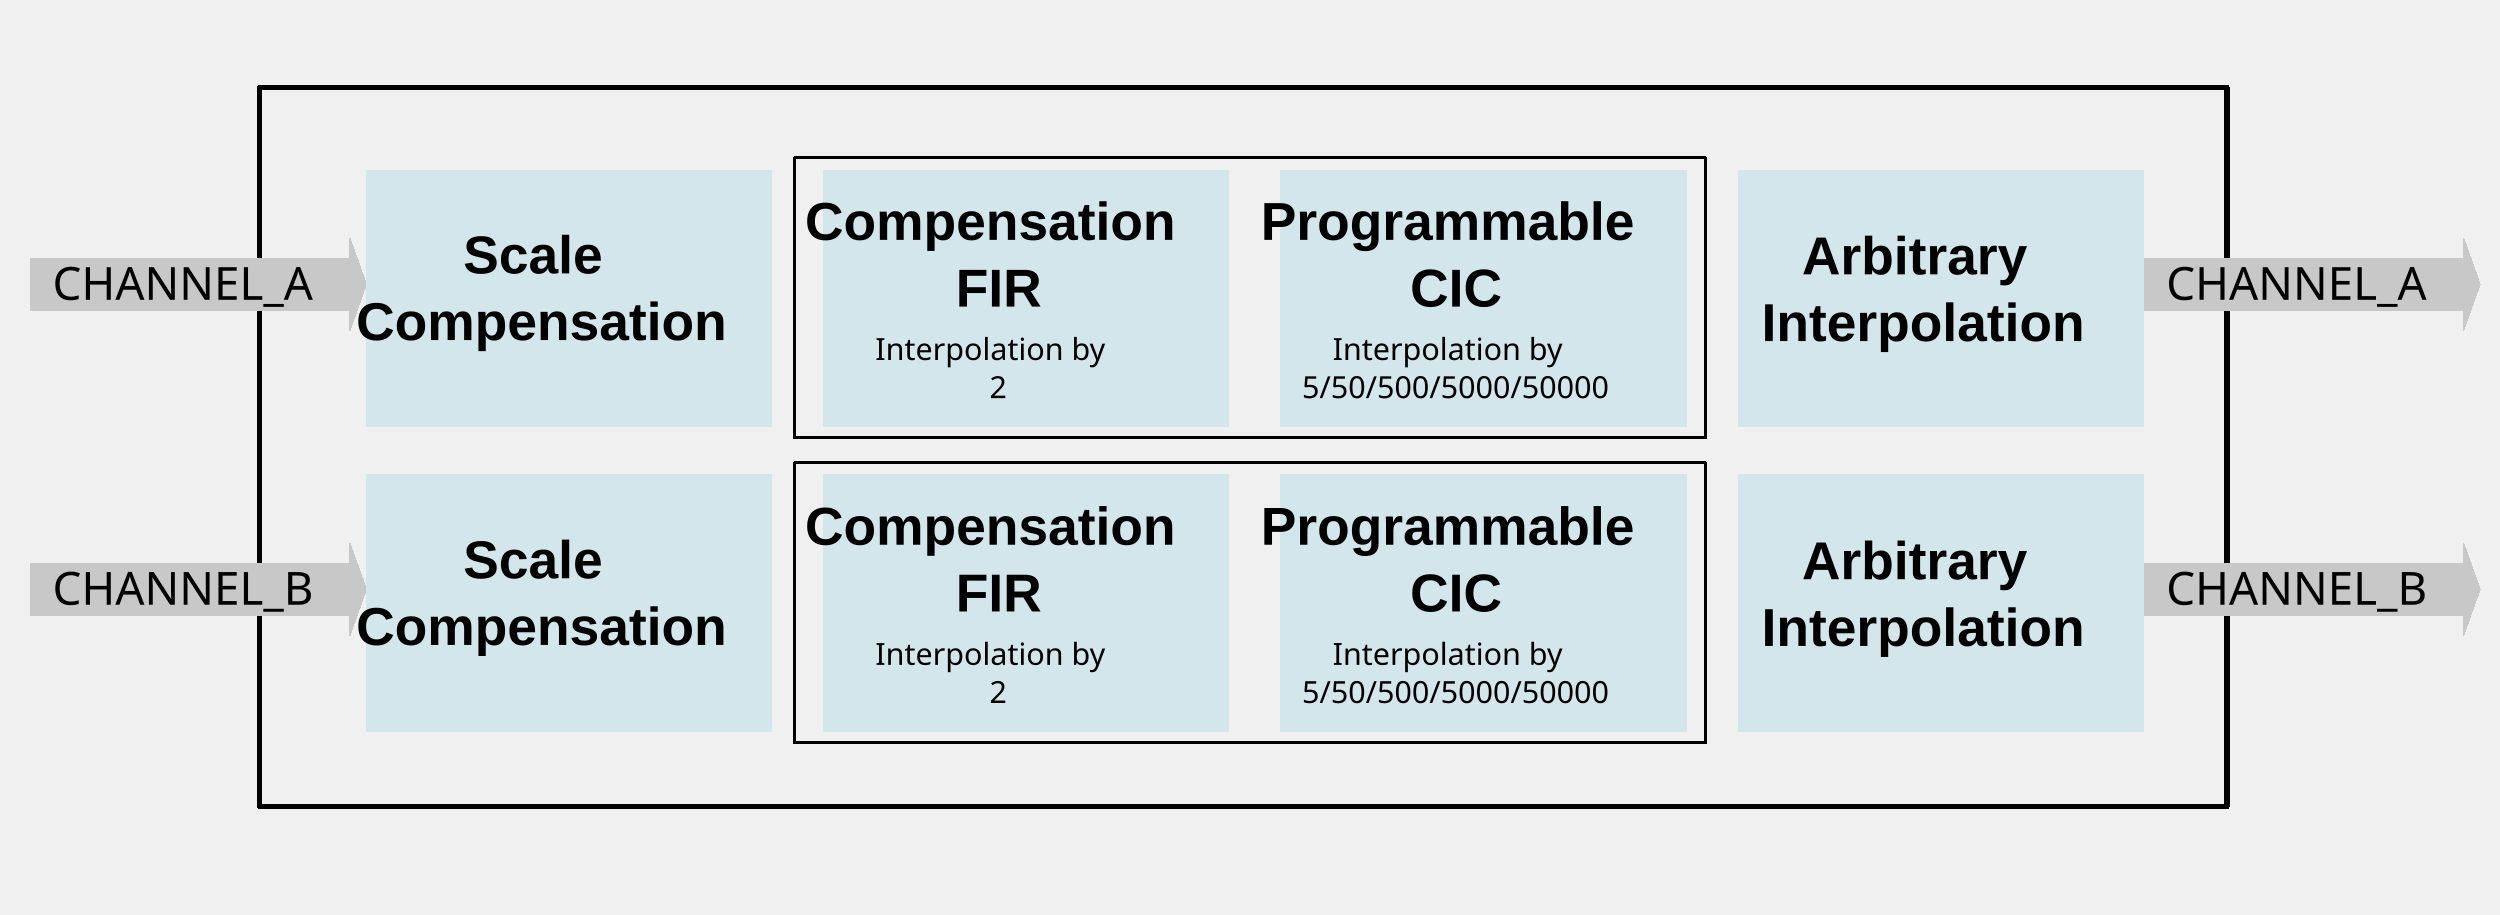
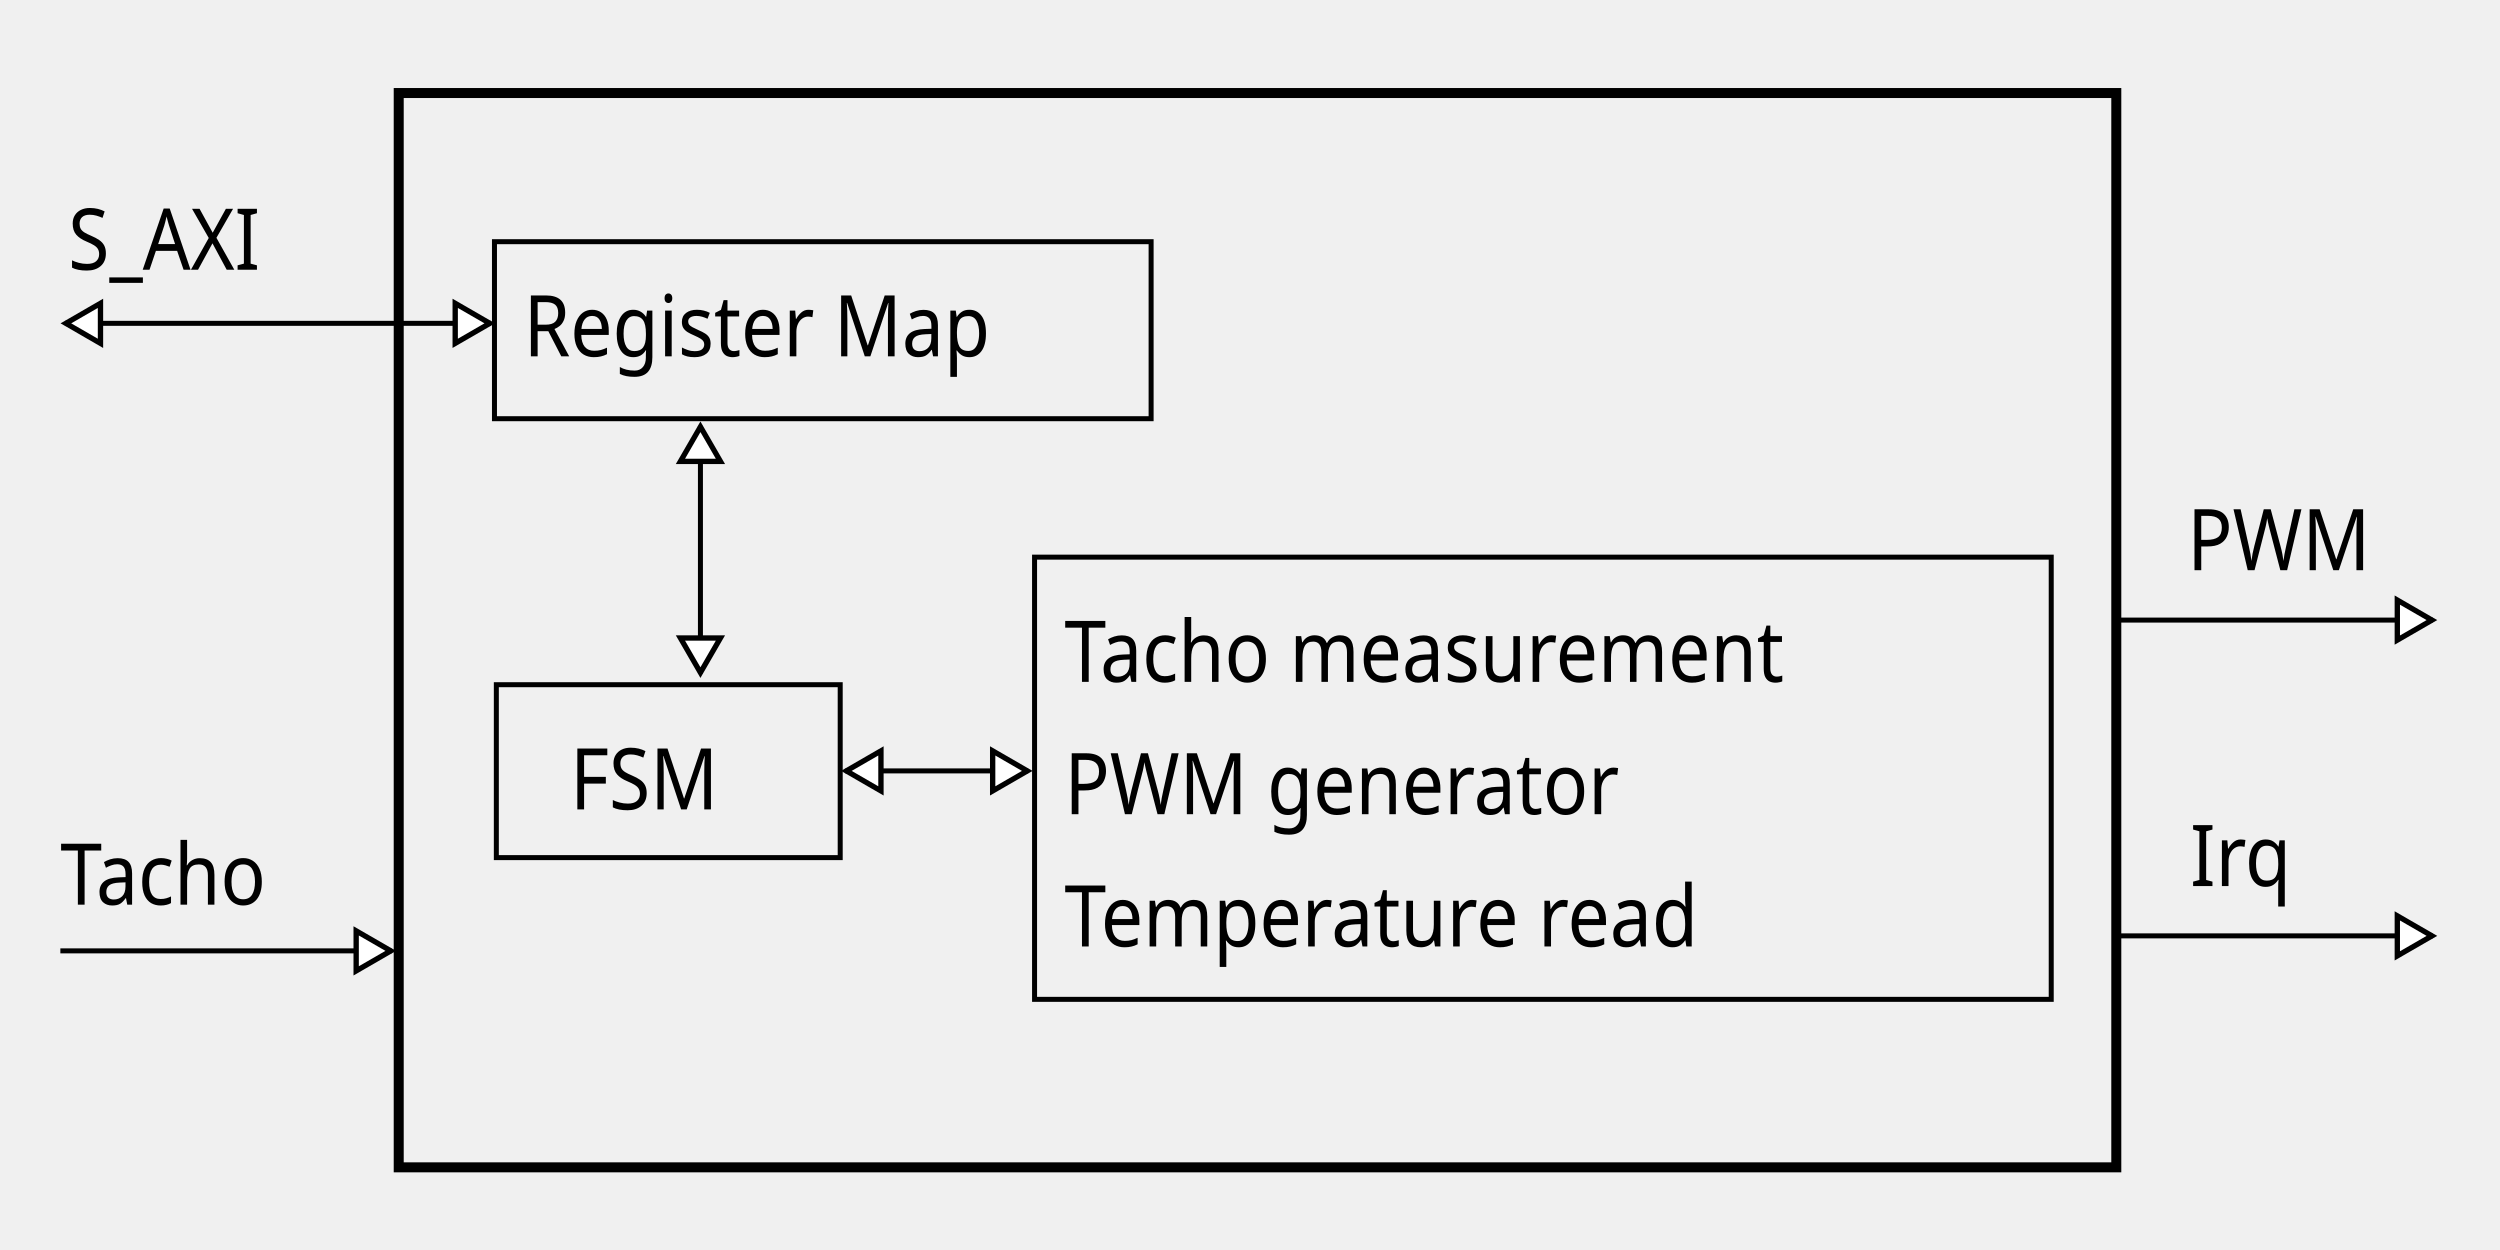
- <svg xmlns="http://www.w3.org/2000/svg" xmlns:ns1="http://www.openswatchbook.org/uri/2009/osb" width="820" height="300" viewBox="0 0 820 300" id="svg2" version="1.1">
-   <defs id="defs4">
-     <marker style="overflow:visible" id="marker18751" refX="0" refY="0" orient="auto">
-       <path transform="scale(0.4,0.4)" style="fill:#000000;fill-opacity:1;fill-rule:evenodd;stroke:#000000;stroke-width:1pt;stroke-opacity:1" d="m 5.77,0 -8.65,5 0,-10 8.65,5 z" id="path18753" />
+ <svg xmlns="http://www.w3.org/2000/svg" width="500" height="250" viewBox="0 0 500 250" version="1.1" id="svg8">
+   <defs id="defs2">
+     <marker style="overflow:visible" id="marker6013" refX="0" refY="0" orient="auto">
+       <path transform="matrix(0.8,0,0,0.8,-4.8,0)" style="fill:#ffffff;fill-rule:evenodd;stroke:#000000;stroke-width:1pt;stroke-opacity:1" d="M 5.77,0 -2.88,5 V -5 Z" id="path6011" />
    </marker>
-     <marker style="overflow:visible" id="marker5817" refX="0" refY="0" orient="auto">
-       <path transform="scale(0.4,0.4)" style="fill:#000000;fill-opacity:1;fill-rule:evenodd;stroke:#000000;stroke-width:1pt;stroke-opacity:1" d="m 5.77,0 -8.65,5 0,-10 8.65,5 z" id="path5819" />
+     <marker style="overflow:visible" id="marker5553" refX="0" refY="0" orient="auto">
+       <path transform="matrix(-0.8,0,0,-0.8,4.8,0)" style="fill:#ffffff;fill-rule:evenodd;stroke:#000000;stroke-width:1pt;stroke-opacity:1" d="M 5.77,0 -2.88,5 V -5 Z" id="path5551" />
    </marker>
-     <marker orient="auto" refY="0" refX="0" id="marker11520" style="overflow:visible">
-       <path id="path11522" d="m 5.77,0 -8.65,5 0,-10 8.65,5 z" style="fill:#000000;fill-opacity:1;fill-rule:evenodd;stroke:#000000;stroke-width:1pt;stroke-opacity:1" transform="scale(0.4,0.4)" />
+     <marker orient="auto" refY="0" refX="0" id="marker5483" style="overflow:visible">
+       <path id="path5481" d="M 5.77,0 -2.88,5 V -5 Z" style="fill:#ffffff;fill-rule:evenodd;stroke:#000000;stroke-width:1pt;stroke-opacity:1" transform="matrix(0.8,0,0,0.8,-4.8,0)" />
    </marker>
-     <marker orient="auto" refY="0" refX="0" id="marker9429" style="overflow:visible">
-       <path id="path9431" d="m 5.77,0 -8.65,5 0,-10 8.65,5 z" style="fill:#000000;fill-opacity:1;fill-rule:evenodd;stroke:#000000;stroke-width:1pt;stroke-opacity:1" transform="scale(0.4,0.4)" />
+     <marker style="overflow:visible" id="marker5102" refX="0" refY="0" orient="auto">
+       <path transform="matrix(0.8,0,0,0.8,-4.8,0)" style="fill:#ffffff;fill-rule:evenodd;stroke:#000000;stroke-width:1pt;stroke-opacity:1" d="M 5.77,0 -2.88,5 V -5 Z" id="path5100" />
    </marker>
-     <marker style="overflow:visible" id="marker8525" refX="0" refY="0" orient="auto">
-       <path transform="scale(0.4,0.4)" style="fill:#000000;fill-opacity:1;fill-rule:evenodd;stroke:#000000;stroke-width:1pt;stroke-opacity:1" d="m 5.77,0 -8.65,5 0,-10 8.65,5 z" id="path8527" />
+     <marker orient="auto" refY="0" refX="0" id="EmptyTriangleInL" style="overflow:visible">
+       <path id="path996" d="M 5.77,0 -2.88,5 V -5 Z" style="fill:#ffffff;fill-rule:evenodd;stroke:#000000;stroke-width:1pt;stroke-opacity:1" transform="matrix(-0.8,0,0,-0.8,4.8,0)" />
    </marker>
-     <marker style="overflow:visible" id="marker14694" refX="0" refY="0" orient="auto">
-       <path transform="scale(0.4,0.4)" style="fill:#000000;fill-opacity:1;fill-rule:evenodd;stroke:#000000;stroke-width:1pt;stroke-opacity:1" d="m 5.77,0 -8.65,5 0,-10 8.65,5 z" id="path14696" />
+     <marker orient="auto" refY="0" refX="0" id="EmptyTriangleOutL" style="overflow:visible">
+       <path id="path1005" d="M 5.77,0 -2.88,5 V -5 Z" style="fill:#ffffff;fill-rule:evenodd;stroke:#000000;stroke-width:1pt;stroke-opacity:1" transform="matrix(0.8,0,0,0.8,-4.8,0)" />
    </marker>
-     <marker style="overflow:visible" id="marker13964" refX="0" refY="0" orient="auto">
-       <path transform="scale(0.4,0.4)" style="fill:#000000;fill-opacity:1;fill-rule:evenodd;stroke:#000000;stroke-width:1pt;stroke-opacity:1" d="m 5.77,0 -8.65,5 0,-10 8.65,5 z" id="path13966" />
+     <marker orient="auto" refY="0" refX="0" id="EmptyTriangleInL-3" style="overflow:visible">
+       <path id="path996-6" d="M 5.77,0 -2.88,5 V -5 Z" style="fill:#ffffff;fill-rule:evenodd;stroke:#000000;stroke-width:1pt;stroke-opacity:1" transform="matrix(-0.8,0,0,-0.8,4.8,0)" />
    </marker>
-     <marker style="overflow:visible" id="marker13210" refX="0" refY="0" orient="auto">
-       <path transform="scale(0.4,0.4)" style="fill:#000000;fill-opacity:1;fill-rule:evenodd;stroke:#000000;stroke-width:1pt;stroke-opacity:1" d="m 5.77,0 -8.65,5 0,-10 8.65,5 z" id="path13212" />
+     <marker orient="auto" refY="0" refX="0" id="EmptyTriangleOutL-2" style="overflow:visible">
+       <path id="path1005-7" d="M 5.77,0 -2.88,5 V -5 Z" style="fill:#ffffff;fill-rule:evenodd;stroke:#000000;stroke-width:1pt;stroke-opacity:1" transform="matrix(0.8,0,0,0.8,-4.8,0)" />
    </marker>
-     <marker orient="auto" refY="0" refX="0" id="marker12618" style="overflow:visible">
-       <path id="path12620" d="m 5.77,0 -8.65,5 0,-10 8.65,5 z" style="fill:#000000;fill-opacity:1;fill-rule:evenodd;stroke:#000000;stroke-width:1pt;stroke-opacity:1" transform="scale(0.4,0.4)" />
-     </marker>
-     <marker orient="auto" refY="0" refX="0" id="marker12206" style="overflow:visible">
-       <path id="path12208" d="m 5.77,0 -8.65,5 0,-10 8.65,5 z" style="fill:#000000;fill-opacity:1;fill-rule:evenodd;stroke:#000000;stroke-width:1pt;stroke-opacity:1" transform="scale(0.4,0.4)" />
-     </marker>
-     <marker orient="auto" refY="0" refX="0" id="marker9085" style="overflow:visible">
-       <path id="path9087" d="m 5.77,0 -8.65,5 0,-10 8.65,5 z" style="fill:#ffffff;fill-opacity:1;fill-rule:evenodd;stroke:#000000;stroke-width:1pt;stroke-opacity:1" transform="scale(0.4,0.4)" />
-     </marker>
-     <linearGradient id="linearGradient9055" ns1:paint="solid">
-       <stop style="stop-color:#ffffff;stop-opacity:1;" offset="0" id="stop9057" />
-     </linearGradient>
-     <marker orient="auto" refY="0" refX="0" id="marker8895" style="overflow:visible">
-       <path id="path8897" d="m 5.77,0 -8.65,5 0,-10 8.65,5 z" style="fill:#ffffff;fill-opacity:1;fill-rule:evenodd;stroke:#000000;stroke-width:1pt;stroke-opacity:1" transform="scale(0.4,0.4)" />
-     </marker>
-     <marker style="overflow:visible" id="marker10933-1" refX="0" refY="0" orient="auto">
-       <path transform="scale(-0.4,-0.4)" style="fill:#000000;fill-opacity:1;fill-rule:evenodd;stroke:#000000;stroke-width:1pt;stroke-opacity:1" d="m 5.77,0 -8.65,5 0,-10 8.65,5 z" id="path10935-1" />
-     </marker>
-     <marker orient="auto" refY="0" refX="0" id="TriangleInM-7-1" style="overflow:visible">
-       <path id="path4660-1-6" d="m 5.77,0 -8.65,5 0,-10 8.65,5 z" style="fill:#000000;fill-opacity:1;fill-rule:evenodd;stroke:#000000;stroke-width:1pt;stroke-opacity:1" transform="scale(-0.4,-0.4)" />
-     </marker>
-     <marker style="overflow:visible" id="marker10933" refX="0" refY="0" orient="auto">
-       <path transform="scale(-0.4,-0.4)" style="fill:#000000;fill-opacity:1;fill-rule:evenodd;stroke:#000000;stroke-width:1pt;stroke-opacity:1" d="m 5.77,0 -8.65,5 0,-10 8.65,5 z" id="path10935" />
-     </marker>
-     <marker orient="auto" refY="0" refX="0" id="marker6005" style="overflow:visible">
-       <path id="path6007" d="m 5.77,0 -8.65,5 0,-10 8.65,5 z" style="fill:#0000ff;fill-opacity:1;fill-rule:evenodd;stroke:#0000ff;stroke-width:1pt;stroke-opacity:1" transform="scale(-0.4,-0.4)" />
-     </marker>
-     <marker orient="auto" refY="0" refX="0" id="marker15643-48" style="overflow:visible">
-       <path id="path15645-1" d="m 5.77,0 -8.65,5 0,-10 8.65,5 z" style="fill:#000000;fill-opacity:1;fill-rule:evenodd;stroke:#000000;stroke-width:1pt;stroke-opacity:1" transform="scale(-0.4,-0.4)" />
-     </marker>
-     <marker orient="auto" refY="0" refX="0" id="marker7250" style="overflow:visible">
-       <path id="path7252" d="m 5.77,0 -8.65,5 0,-10 8.65,5 z" style="fill:#000000;fill-opacity:1;fill-rule:evenodd;stroke:#000000;stroke-width:1pt;stroke-opacity:1" transform="scale(-0.4,-0.4)" />
-     </marker>
-     <marker style="overflow:visible" id="marker24668" refX="0" refY="0" orient="auto">
-       <path transform="scale(-0.4,-0.4)" style="fill:#000000;fill-opacity:1;fill-rule:evenodd;stroke:#000000;stroke-width:1pt;stroke-opacity:1" d="m 5.77,0 -8.65,5 0,-10 8.65,5 z" id="path24670" />
-     </marker>
-     <marker orient="auto" refY="0" refX="0" id="marker7256" style="overflow:visible">
-       <path id="path7258" d="m 5.77,0 -8.65,5 0,-10 8.65,5 z" style="fill:#000000;fill-opacity:1;fill-rule:evenodd;stroke:#000000;stroke-width:1pt;stroke-opacity:1" transform="scale(-0.4,-0.4)" />
-     </marker>
-     <marker orient="auto" refY="0" refX="0" id="marker15643-48-9" style="overflow:visible">
-       <path id="path15645-1-5" d="m 5.77,0 -8.65,5 0,-10 8.65,5 z" style="fill:#000000;fill-opacity:1;fill-rule:evenodd;stroke:#000000;stroke-width:1pt;stroke-opacity:1" transform="scale(-0.4,-0.4)" />
-     </marker>
-     <marker style="overflow:visible" id="marker24284" refX="0" refY="0" orient="auto">
-       <path transform="scale(-0.4,-0.4)" style="fill:#000000;fill-opacity:1;fill-rule:evenodd;stroke:#000000;stroke-width:1pt;stroke-opacity:1" d="m 5.77,0 -8.65,5 0,-10 8.65,5 z" id="path24286" />
-     </marker>
-     <marker orient="auto" refY="0" refX="0" id="marker7268" style="overflow:visible">
-       <path id="path7270" d="m 5.77,0 -8.65,5 0,-10 8.65,5 z" style="fill:#000000;fill-opacity:1;fill-rule:evenodd;stroke:#000000;stroke-width:1pt;stroke-opacity:1" transform="scale(-0.4,-0.4)" />
-     </marker>
-     <marker orient="auto" refY="0" refX="0" id="marker7276" style="overflow:visible">
-       <path id="path7278" d="m 5.77,0 -8.65,5 0,-10 8.65,5 z" style="fill:#000000;fill-opacity:1;fill-rule:evenodd;stroke:#000000;stroke-width:1pt;stroke-opacity:1" transform="scale(-0.4,-0.4)" />
-     </marker>
-     <marker orient="auto" refY="0" refX="0" id="marker15643-42" style="overflow:visible">
-       <path id="path15645-20" d="m 5.77,0 -8.65,5 0,-10 8.65,5 z" style="fill:#000000;fill-opacity:1;fill-rule:evenodd;stroke:#000000;stroke-width:1pt;stroke-opacity:1" transform="scale(-0.4,-0.4)" />
-     </marker>
-     <marker style="overflow:visible" id="marker12344-7" refX="0" refY="0" orient="auto">
-       <path transform="scale(-0.4,-0.4)" style="fill:#000000;fill-opacity:1;fill-rule:evenodd;stroke:#000000;stroke-width:1pt;stroke-opacity:1" d="m 5.77,0 -8.65,5 0,-10 8.65,5 z" id="path12346-6" />
-     </marker>
-     <marker style="overflow:visible" id="marker10933-1-1" refX="0" refY="0" orient="auto">
-       <path transform="scale(-0.4,-0.4)" style="fill:#000000;fill-opacity:1;fill-rule:evenodd;stroke:#000000;stroke-width:1pt;stroke-opacity:1" d="m 5.77,0 -8.65,5 0,-10 8.65,5 z" id="path10935-1-0" />
-     </marker>
-     <marker orient="auto" refY="0" refX="0" id="marker4705-2" style="overflow:visible">
-       <path id="path4580-1" d="m 5.77,0 -8.65,5 0,-10 8.65,5 z" style="fill:#000000;fill-opacity:1;fill-rule:evenodd;stroke:#000000;stroke-width:1pt;stroke-opacity:1" transform="scale(0.4,0.4)" />
-     </marker>
-     <marker orient="auto" refY="0" refX="0" id="marker15643-48-7" style="overflow:visible">
-       <path id="path15645-1-3" d="m 5.77,0 -8.65,5 0,-10 8.65,5 z" style="fill:#000000;fill-opacity:1;fill-rule:evenodd;stroke:#000000;stroke-width:1pt;stroke-opacity:1" transform="scale(-0.4,-0.4)" />
-     </marker>
-     <marker orient="auto" refY="0" refX="0" id="marker9663" style="overflow:visible">
-       <path id="path9665" d="m 5.77,0 -8.65,5 0,-10 8.65,5 z" style="fill:#000000;fill-opacity:1;fill-rule:evenodd;stroke:#000000;stroke-width:1pt;stroke-opacity:1" transform="scale(-0.4,-0.4)" />
-     </marker>
-     <marker style="overflow:visible" id="marker24668-2" refX="0" refY="0" orient="auto">
-       <path transform="scale(-0.4,-0.4)" style="fill:#000000;fill-opacity:1;fill-rule:evenodd;stroke:#000000;stroke-width:1pt;stroke-opacity:1" d="m 5.77,0 -8.65,5 0,-10 8.65,5 z" id="path24670-4" />
-     </marker>
-     <marker orient="auto" refY="0" refX="0" id="marker9669" style="overflow:visible">
-       <path id="path9671" d="m 5.77,0 -8.65,5 0,-10 8.65,5 z" style="fill:#000000;fill-opacity:1;fill-rule:evenodd;stroke:#000000;stroke-width:1pt;stroke-opacity:1" transform="scale(-0.4,-0.4)" />
-     </marker>
-     <marker orient="auto" refY="0" refX="0" id="marker15643-48-9-2" style="overflow:visible">
-       <path id="path15645-1-5-0" d="m 5.77,0 -8.65,5 0,-10 8.65,5 z" style="fill:#000000;fill-opacity:1;fill-rule:evenodd;stroke:#000000;stroke-width:1pt;stroke-opacity:1" transform="scale(-0.4,-0.4)" />
-     </marker>
-     <marker style="overflow:visible" id="marker24284-0" refX="0" refY="0" orient="auto">
-       <path transform="scale(-0.4,-0.4)" style="fill:#000000;fill-opacity:1;fill-rule:evenodd;stroke:#000000;stroke-width:1pt;stroke-opacity:1" d="m 5.77,0 -8.65,5 0,-10 8.65,5 z" id="path24286-2" />
-     </marker>
-     <marker orient="auto" refY="0" refX="0" id="marker9681" style="overflow:visible">
-       <path id="path9683" d="m 5.77,0 -8.65,5 0,-10 8.65,5 z" style="fill:#000000;fill-opacity:1;fill-rule:evenodd;stroke:#000000;stroke-width:1pt;stroke-opacity:1" transform="scale(-0.4,-0.4)" />
-     </marker>
-     <marker orient="auto" refY="0" refX="0" id="marker9689" style="overflow:visible">
-       <path id="path9691" d="m 5.77,0 -8.65,5 0,-10 8.65,5 z" style="fill:#000000;fill-opacity:1;fill-rule:evenodd;stroke:#000000;stroke-width:1pt;stroke-opacity:1" transform="scale(-0.4,-0.4)" />
-     </marker>
-     <marker orient="auto" refY="0" refX="0" id="marker15643-42-6" style="overflow:visible">
-       <path id="path15645-20-64" d="m 5.77,0 -8.65,5 0,-10 8.65,5 z" style="fill:#000000;fill-opacity:1;fill-rule:evenodd;stroke:#000000;stroke-width:1pt;stroke-opacity:1" transform="scale(-0.4,-0.4)" />
-     </marker>
-     <marker orient="auto" refY="0" refX="0" id="marker15643-48-9-3" style="overflow:visible">
-       <path id="path15645-1-5-00" d="m 5.77,0 -8.65,5 0,-10 8.65,5 z" style="fill:#000000;fill-opacity:1;fill-rule:evenodd;stroke:#000000;stroke-width:1pt;stroke-opacity:1" transform="scale(-0.4,-0.4)" />
-     </marker>
-     <marker orient="auto" refY="0" refX="0" id="marker12206-7" style="overflow:visible">
-       <path id="path12208-1" d="m 5.77,0 -8.65,5 0,-10 8.65,5 z" style="fill:#000000;fill-opacity:1;fill-rule:evenodd;stroke:#000000;stroke-width:1pt;stroke-opacity:1" transform="scale(0.4,0.4)" />
-     </marker>
-     <marker orient="auto" refY="0" refX="0" id="marker9429-8" style="overflow:visible">
-       <path id="path9431-8" d="m 5.77,0 -8.65,5 0,-10 8.65,5 z" style="fill:#000000;fill-opacity:1;fill-rule:evenodd;stroke:#000000;stroke-width:1pt;stroke-opacity:1" transform="scale(0.4,0.4)" />
-     </marker>
-     <marker orient="auto" refY="0" refX="0" id="marker12206-0" style="overflow:visible">
-       <path id="path12208-0" d="m 5.77,0 -8.65,5 0,-10 8.65,5 z" style="fill:#000000;fill-opacity:1;fill-rule:evenodd;stroke:#000000;stroke-width:1pt;stroke-opacity:1" transform="scale(0.4,0.4)" />
-     </marker>
-     <marker orient="auto" refY="0" refX="0" id="marker10888-6" style="overflow:visible">
-       <path id="path10890-3" d="m 5.77,0 -8.65,5 0,-10 8.65,5 z" style="fill:#000000;fill-opacity:1;fill-rule:evenodd;stroke:#000000;stroke-width:1pt;stroke-opacity:1" transform="scale(0.4,0.4)" />
-     </marker>
-     <marker style="overflow:visible" id="marker18751-6" refX="0" refY="0" orient="auto">
-       <path transform="scale(0.4,0.4)" style="fill:#000000;fill-opacity:1;fill-rule:evenodd;stroke:#000000;stroke-width:1pt;stroke-opacity:1" d="m 5.77,0 -8.65,5 0,-10 8.65,5 z" id="path18753-0" />
-     </marker>
-     <marker style="overflow:visible" id="marker18751-6-9" refX="0" refY="0" orient="auto">
-       <path transform="scale(0.4,0.4)" style="fill:#000000;fill-opacity:1;fill-rule:evenodd;stroke:#000000;stroke-width:1pt;stroke-opacity:1" d="m 5.77,0 -8.65,5 0,-10 8.65,5 z" id="path18753-0-3" />
-     </marker>
-     <marker style="overflow:visible" id="marker18751-6-9-0" refX="0" refY="0" orient="auto">
-       <path transform="scale(0.4,0.4)" style="fill:#000000;fill-opacity:1;fill-rule:evenodd;stroke:#000000;stroke-width:1pt;stroke-opacity:1" d="m 5.77,0 -8.65,5 0,-10 8.65,5 z" id="path18753-0-3-0" />
-     </marker>
-     <marker style="overflow:visible" id="marker18751-6-9-0-4" refX="0" refY="0" orient="auto">
-       <path transform="scale(0.4,0.4)" style="fill:#000000;fill-opacity:1;fill-rule:evenodd;stroke:#000000;stroke-width:1pt;stroke-opacity:1" d="m 5.77,0 -8.65,5 0,-10 8.65,5 z" id="path18753-0-3-0-4" />
-     </marker>
-     <marker style="overflow:visible" id="marker18751-6-9-7" refX="0" refY="0" orient="auto">
-       <path transform="scale(0.4,0.4)" style="fill:#000000;fill-opacity:1;fill-rule:evenodd;stroke:#000000;stroke-width:1pt;stroke-opacity:1" d="m 5.77,0 -8.65,5 0,-10 8.65,5 z" id="path18753-0-3-00" />
-     </marker>
-     <marker style="overflow:visible" id="marker18751-6-1" refX="0" refY="0" orient="auto">
-       <path transform="scale(0.4,0.4)" style="fill:#000000;fill-opacity:1;fill-rule:evenodd;stroke:#000000;stroke-width:1pt;stroke-opacity:1" d="m 5.77,0 -8.65,5 0,-10 8.65,5 z" id="path18753-0-6" />
-     </marker>
-     <marker orient="auto" refY="0" refX="0" id="marker5537" style="overflow:visible">
-       <path id="path5539" d="m 5.77,0 -8.65,5 0,-10 8.65,5 z" style="fill:#000000;fill-opacity:1;fill-rule:evenodd;stroke:#000000;stroke-width:1pt;stroke-opacity:1" transform="scale(0.4,0.4)" />
-     </marker>
-     <marker style="overflow:visible" id="marker10933-1-2" refX="0" refY="0" orient="auto">
-       <path transform="scale(-0.4,-0.4)" style="fill:#000000;fill-opacity:1;fill-rule:evenodd;stroke:#000000;stroke-width:1pt;stroke-opacity:1" d="m 5.77,0 -8.65,5 0,-10 8.65,5 z" id="path10935-1-1" />
-     </marker>
-     <marker style="overflow:visible" id="marker10933-1-15" refX="0" refY="0" orient="auto">
-       <path transform="scale(-0.4,-0.4)" style="fill:#000000;fill-opacity:1;fill-rule:evenodd;stroke:#000000;stroke-width:1pt;stroke-opacity:1" d="m 5.77,0 -8.65,5 0,-10 8.65,5 z" id="path10935-1-6" />
-     </marker>
-     <marker orient="auto" refY="0" refX="0" id="marker5537-7" style="overflow:visible">
-       <path id="path5539-9" d="m 5.77,0 -8.65,5 0,-10 8.65,5 z" style="fill:#000000;fill-opacity:1;fill-rule:evenodd;stroke:#000000;stroke-width:1pt;stroke-opacity:1" transform="scale(0.4,0.4)" />
+     <marker style="overflow:visible" id="marker5102-4" refX="0" refY="0" orient="auto">
+       <path transform="matrix(0.8,0,0,0.8,-4.8,0)" style="fill:#ffffff;fill-rule:evenodd;stroke:#000000;stroke-width:1pt;stroke-opacity:1" d="M 5.77,0 -2.88,5 V -5 Z" id="path5100-4" />
    </marker>
  </defs>
-   <g id="layer1" transform="translate(0,-752.362)">
-     <rect style="display:inline;opacity:1;fill:#000000;fill-opacity:0;fill-rule:nonzero;stroke:#000000;stroke-width:1.73;stroke-linecap:square;stroke-linejoin:round;stroke-miterlimit:0;stroke-dasharray:none;stroke-dashoffset:0;stroke-opacity:1;shape-rendering:crispEdges;enable-background:new" id="rect4477" width="645.304" height="235.858" x="85.12" y="781.021" />
-     <text xml:space="preserve" style="font-style:normal;font-weight:normal;font-size:12.5px;line-height:125%;font-family:sans-serif;letter-spacing:0px;word-spacing:0px;fill:#000000;fill-opacity:1;stroke:none;stroke-width:1px;stroke-linecap:butt;stroke-linejoin:miter;stroke-opacity:1" x="185.668" y="845.472" id="text10879">
-       <tspan id="tspan10881" x="185.668" y="845.472" />
+   <g id="layer1" transform="translate(-69.10635,58.12853)">
+     <rect style="fill:none;fill-opacity:1;stroke:#000000;stroke-width:2;stroke-miterlimit:4;stroke-dasharray:none;stroke-opacity:1" id="rect817" width="343.516" height="214.862" x="148.85" y="-39.523" />
+     <text xml:space="preserve" style="font-style:normal;font-weight:normal;font-size:19.844px;line-height:1.25;font-family:sans-serif;letter-spacing:0px;word-spacing:0px;fill:#000000;fill-opacity:1;stroke:none;stroke-width:1.488" x="185.405" y="12.32" id="text821" transform="scale(0.9375812,1.066574)">
+       <tspan id="tspan819" x="185.405" y="12.32" style="stroke-width:1.488;font-size:16px">Register Map</tspan>
+       <tspan x="185.405" y="37.125" style="stroke-width:1.488" id="tspan823" />
    </text>
-     <text xml:space="preserve" style="font-style:normal;font-weight:normal;font-size:44.595px;line-height:125%;font-family:sans-serif;letter-spacing:0px;word-spacing:0px;fill:#000000;fill-opacity:1;stroke:none;stroke-width:1px;stroke-linecap:butt;stroke-linejoin:miter;stroke-opacity:1" x="305.912" y="598.416" id="text5703" transform="scale(0.9745641,1.0261)">
-       <tspan id="tspan5705" x="305.912" y="598.416" style="font-size:25.085px" />
+     <text xml:space="preserve" style="font-style:normal;font-weight:normal;font-size:19.844px;line-height:1.25;font-family:sans-serif;letter-spacing:0px;word-spacing:0px;fill:#000000;fill-opacity:1;stroke:none;stroke-width:1.488" x="195.316" y="97.282" id="text827" transform="scale(0.9375812,1.066574)">
+       <tspan id="tspan825" x="195.316" y="97.282" style="stroke-width:1.488;font-size:16px">FSM</tspan>
    </text>
-     <text xml:space="preserve" style="font-style:normal;font-weight:normal;font-size:40px;line-height:125%;font-family:sans-serif;letter-spacing:0px;word-spacing:0px;fill:#000000;fill-opacity:1;stroke:none;stroke-width:1px;stroke-linecap:butt;stroke-linejoin:miter;stroke-opacity:1" x="707.54" y="778.376" id="text11704">
-       <tspan id="tspan11706" x="707.54" y="778.376" />
+     <text xml:space="preserve" style="font-style:normal;font-weight:normal;font-size:19.844px;line-height:1.25;font-family:sans-serif;letter-spacing:0px;word-spacing:0px;fill:#000000;fill-opacity:1;stroke:none;stroke-width:1.488" x="300.774" y="73.363" id="text831" transform="scale(0.9375812,1.066574)">
+       <tspan id="tspan829" x="300.774" y="73.363" style="stroke-width:1.488;font-size:16px">Tacho measurement</tspan>
+       <tspan x="300.774" y="98.168" style="stroke-width:1.488;font-size:16px" id="tspan833">PWM generator</tspan>
+       <tspan x="300.774" y="122.974" style="stroke-width:1.488;font-size:16px" id="tspan835">Temperature read</tspan>
    </text>
-     <flowRoot xml:space="preserve" id="flowRoot5658" style="font-style:normal;font-weight:normal;font-size:15px;line-height:125%;font-family:sans-serif;letter-spacing:0px;word-spacing:0px;fill:#000000;fill-opacity:1;stroke:none;stroke-width:1px;stroke-linecap:butt;stroke-linejoin:miter;stroke-opacity:1">
-       <flowRegion id="flowRegion5660">
-         <rect id="rect5662" width="960.36" height="577.477" x="-59.459" y="18.919" />
-       </flowRegion>
-       <flowPara id="flowPara5664" />
-     </flowRoot>
-     <g transform="matrix(-1,0,0,1,389.3504,-132.9988)" style="display:inline;fill:#0f3296;fill-opacity:1;stroke:#0f3296;stroke-opacity:1;shape-rendering:crispEdges;enable-background:new" id="g5816" />
-     <g id="g5418" transform="translate(-73.35604,102.2673)">
-       <g id="g5812-8-3-8" style="display:inline;fill:#c8c8c8;fill-opacity:1;stroke:#c8c8c8;stroke-opacity:1;shape-rendering:crispEdges;enable-background:new" transform="matrix(-0.5366568,0,0,1.015155,263.4422,188.4949)">
-         <path id="path5814-3-9-1" d="m 130.474,546.584 10.032,14.849 0,-6.806 194.564,-3e-5 0,-8.042 0,-8.042 -194.564,3e-5 0,-6.806 -10.032,14.849" style="fill:#c8c8c8;fill-opacity:1;fill-rule:evenodd;stroke:#c8c8c8;stroke-width:1px;stroke-linecap:round;stroke-linejoin:miter;stroke-opacity:1" />
-       </g>
-       <text id="text7844" y="748.438" x="90.575" style="font-style:normal;font-weight:normal;font-size:15px;line-height:125%;font-family:sans-serif;letter-spacing:0px;word-spacing:0px;fill:#000000;fill-opacity:1;stroke:none;stroke-width:1px;stroke-linecap:butt;stroke-linejoin:miter;stroke-opacity:1" xml:space="preserve">
-         <tspan y="748.438" x="90.575" id="tspan7846">CHANNEL_A</tspan>
-       </text>
-     </g>
-     <flowRoot xml:space="preserve" id="flowRoot8018" style="font-style:normal;font-weight:normal;font-size:15px;line-height:125%;font-family:sans-serif;letter-spacing:0px;word-spacing:0px;fill:#000000;fill-opacity:1;stroke:none;stroke-width:1px;stroke-linecap:butt;stroke-linejoin:miter;stroke-opacity:1">
-       <flowRegion id="flowRegion8020">
-         <rect id="rect8022" width="850" height="570" x="-50" y="-120" />
-       </flowRegion>
-       <flowPara id="flowPara8024" />
-     </flowRoot>
-     <g id="g5358" transform="translate(217.0079,109.9247)" style="stroke:none">
-       <rect y="698.06" x="202.992" height="84.378" width="133.264" id="rect4870-9-3-3" style="display:inline;opacity:1;fill:#d2e6eb;fill-opacity:1;fill-rule:nonzero;stroke:none;stroke-width:0.562;stroke-linecap:square;stroke-linejoin:round;stroke-miterlimit:4;stroke-dasharray:none;stroke-dashoffset:0;stroke-opacity:1;shape-rendering:crispEdges;enable-background:new" />
-       <text id="text6051" y="721.116" x="270.3" style="font-style:normal;font-weight:normal;font-size:10px;line-height:125%;font-family:Arial;text-align:center;letter-spacing:0px;word-spacing:0px;text-anchor:middle;fill:#000000;fill-opacity:1;stroke:none;stroke-width:1;stroke-linecap:butt;stroke-linejoin:miter;stroke-miterlimit:4;stroke-dasharray:none;stroke-opacity:1;shape-rendering:crispEdges" xml:space="preserve">
-         <tspan style="font-style:normal;font-variant:normal;font-weight:bold;font-stretch:normal;font-size:17.5px;font-family:Arial;-inkscape-font-specification:'Arial Bold';text-align:center;text-anchor:middle;fill:#000000;fill-opacity:1;stroke:none;stroke-width:1;stroke-miterlimit:4;stroke-dasharray:none" y="721.116" x="270.3" id="tspan6053">Programmable</tspan>
-         <tspan id="tspan5024" style="font-style:normal;font-variant:normal;font-weight:bold;font-stretch:normal;font-size:17.5px;font-family:Arial;-inkscape-font-specification:'Arial Bold';text-align:center;text-anchor:middle;fill:#000000;fill-opacity:1;stroke:none;stroke-width:1;stroke-miterlimit:4;stroke-dasharray:none" y="742.991" x="270.3">CIC</tspan>
-       </text>
-       <text id="text5038" y="760.515" x="269.488" style="font-style:normal;font-weight:normal;font-size:10px;line-height:125%;font-family:sans-serif;text-align:center;letter-spacing:0px;word-spacing:0px;text-anchor:middle;fill:#000000;fill-opacity:1;stroke:none;stroke-width:1px;stroke-linecap:butt;stroke-linejoin:miter;stroke-opacity:1" xml:space="preserve">
-         <tspan y="760.515" x="269.488" id="tspan5040">Interpolation by</tspan>
-         <tspan id="tspan5042" y="773.015" x="269.488">5/50/500/5000/50000</tspan>
-       </text>
-     </g>
-     <g id="g5382" transform="translate(216.0169,112.3572)" style="stroke:none">
-       <rect y="795.627" x="203.983" height="84.378" width="133.264" id="rect4870-9-3-3-5" style="display:inline;opacity:1;fill:#d2e6eb;fill-opacity:1;fill-rule:nonzero;stroke:none;stroke-width:0.562;stroke-linecap:square;stroke-linejoin:round;stroke-miterlimit:4;stroke-dasharray:none;stroke-dashoffset:0;stroke-opacity:1;shape-rendering:crispEdges;enable-background:new" />
-       <text id="text6051-3" y="818.683" x="271.291" style="font-style:normal;font-weight:normal;font-size:10px;line-height:125%;font-family:Arial;text-align:center;letter-spacing:0px;word-spacing:0px;text-anchor:middle;fill:#000000;fill-opacity:1;stroke:none;stroke-width:1;stroke-linecap:butt;stroke-linejoin:miter;stroke-miterlimit:4;stroke-dasharray:none;stroke-opacity:1;shape-rendering:crispEdges" xml:space="preserve">
-         <tspan style="font-style:normal;font-variant:normal;font-weight:bold;font-stretch:normal;font-size:17.5px;font-family:Arial;-inkscape-font-specification:'Arial Bold';text-align:center;text-anchor:middle;fill:#000000;fill-opacity:1;stroke:none;stroke-width:1;stroke-miterlimit:4;stroke-dasharray:none" y="818.683" x="271.291" id="tspan6053-8">Programmable</tspan>
-         <tspan id="tspan5024-6" style="font-style:normal;font-variant:normal;font-weight:bold;font-stretch:normal;font-size:17.5px;font-family:Arial;-inkscape-font-specification:'Arial Bold';text-align:center;text-anchor:middle;fill:#000000;fill-opacity:1;stroke:none;stroke-width:1;stroke-miterlimit:4;stroke-dasharray:none" y="840.558" x="271.291">CIC</tspan>
-       </text>
-       <text id="text5038-5" y="858.083" x="270.479" style="font-style:normal;font-weight:normal;font-size:10px;line-height:125%;font-family:sans-serif;text-align:center;letter-spacing:0px;word-spacing:0px;text-anchor:middle;fill:#000000;fill-opacity:1;stroke:none;stroke-width:1px;stroke-linecap:butt;stroke-linejoin:miter;stroke-opacity:1" xml:space="preserve">
-         <tspan y="858.083" x="270.479" id="tspan5040-9">Interpolation by</tspan>
-         <tspan id="tspan5042-6" y="870.583" x="270.479">5/50/500/5000/50000</tspan>
-       </text>
-     </g>
-     <g id="g5367" transform="translate(-76.95611,109.4292)" style="stroke:none;stroke-width:0.5;stroke-miterlimit:0;stroke-dasharray:none">
-       <rect y="698.555" x="346.956" height="84.378" width="133.264" id="rect4870-9-3-3-8" style="display:inline;opacity:1;fill:#d2e6eb;fill-opacity:1;fill-rule:nonzero;stroke:none;stroke-width:0.5;stroke-linecap:square;stroke-linejoin:round;stroke-miterlimit:0;stroke-dasharray:none;stroke-dashoffset:0;stroke-opacity:1;shape-rendering:crispEdges;enable-background:new" />
-       <text id="text6051-37" y="721.611" x="414.264" style="font-style:normal;font-weight:normal;font-size:10px;line-height:125%;font-family:Arial;text-align:center;letter-spacing:0px;word-spacing:0px;text-anchor:middle;fill:#000000;fill-opacity:1;stroke:none;stroke-width:0.5;stroke-linecap:butt;stroke-linejoin:miter;stroke-miterlimit:0;stroke-dasharray:none;stroke-opacity:1;shape-rendering:crispEdges" xml:space="preserve">
-         <tspan style="font-style:normal;font-variant:normal;font-weight:bold;font-stretch:normal;font-size:17.5px;font-family:Arial;-inkscape-font-specification:'Arial Bold';text-align:center;text-anchor:middle;fill:#000000;fill-opacity:1;stroke:none;stroke-width:0.5;stroke-miterlimit:0;stroke-dasharray:none" y="721.611" x="414.264" id="tspan6053-2">Compensation</tspan>
-         <tspan id="tspan5024-5" style="font-style:normal;font-variant:normal;font-weight:bold;font-stretch:normal;font-size:17.5px;font-family:Arial;-inkscape-font-specification:'Arial Bold';text-align:center;text-anchor:middle;fill:#000000;fill-opacity:1;stroke:none;stroke-width:0.5;stroke-miterlimit:0;stroke-dasharray:none" y="743.486" x="414.264">FIR</tspan>
-       </text>
-       <text id="text5038-4" y="761.011" x="413.452" style="font-style:normal;font-weight:normal;font-size:10px;line-height:125%;font-family:sans-serif;text-align:center;letter-spacing:0px;word-spacing:0px;text-anchor:middle;fill:#000000;fill-opacity:1;stroke:none;stroke-width:0.5;stroke-linecap:butt;stroke-linejoin:miter;stroke-miterlimit:0;stroke-dasharray:none;stroke-opacity:1" xml:space="preserve">
-         <tspan y="761.011" x="413.452" id="tspan5040-5">Interpolation by</tspan>
-         <tspan id="tspan5042-1" y="773.511" x="413.452">2</tspan>
-       </text>
-     </g>
-     <g id="g5376" transform="translate(78.94483,108.9788)" style="stroke:none;stroke-opacity:1">
-       <rect y="699.006" x="491.055" height="84.378" width="133.264" id="rect4870-9-3-3-2" style="display:inline;opacity:1;fill:#d2e6eb;fill-opacity:1;fill-rule:nonzero;stroke:none;stroke-width:0.562;stroke-linecap:square;stroke-linejoin:round;stroke-miterlimit:4;stroke-dasharray:none;stroke-dashoffset:0;stroke-opacity:1;shape-rendering:crispEdges;enable-background:new" />
-       <text id="text6051-5" y="733.369" x="561.548" style="font-style:normal;font-weight:normal;font-size:10px;line-height:125%;font-family:Arial;text-align:center;letter-spacing:0px;word-spacing:0px;text-anchor:middle;fill:#000000;fill-opacity:1;stroke:none;stroke-width:1;stroke-linecap:butt;stroke-linejoin:miter;stroke-miterlimit:4;stroke-dasharray:none;stroke-opacity:1;shape-rendering:crispEdges" xml:space="preserve">
-         <tspan style="font-style:normal;font-variant:normal;font-weight:bold;font-stretch:normal;font-size:17.5px;font-family:Arial;-inkscape-font-specification:'Arial Bold';text-align:center;text-anchor:middle;fill:#000000;fill-opacity:1;stroke:none;stroke-width:1;stroke-miterlimit:4;stroke-dasharray:none;stroke-opacity:1" y="733.369" x="563.975" id="tspan6053-1">Arbitrary </tspan>
-         <tspan id="tspan5024-4" style="font-style:normal;font-variant:normal;font-weight:bold;font-stretch:normal;font-size:17.5px;font-family:Arial;-inkscape-font-specification:'Arial Bold';text-align:center;text-anchor:middle;fill:#000000;fill-opacity:1;stroke:none;stroke-width:1;stroke-miterlimit:4;stroke-dasharray:none;stroke-opacity:1" y="755.244" x="561.548">Interpolation</tspan>
-       </text>
-     </g>
-     <text xml:space="preserve" style="font-style:normal;font-weight:normal;font-size:10px;line-height:125%;font-family:sans-serif;text-align:center;letter-spacing:0px;word-spacing:0px;text-anchor:middle;fill:#000000;fill-opacity:1;stroke:none;stroke-width:1px;stroke-linecap:butt;stroke-linejoin:miter;stroke-opacity:1" x="557.551" y="761.461" id="text5038-7">
-       <tspan x="557.551" y="761.461" id="tspan5042-4" />
+     <rect style="fill:none;fill-opacity:1;stroke:#000000;stroke-width:1;stroke-miterlimit:4;stroke-dasharray:none;stroke-opacity:1" id="rect837" width="131.328" height="35.403" x="168" y="-9.791" />
+     <rect style="fill:none;fill-opacity:1;stroke:#000000;stroke-width:1;stroke-miterlimit:4;stroke-dasharray:none;stroke-opacity:1" id="rect839" width="203.333" height="88.441" x="276.019" y="53.3" />
+     <rect style="fill:none;fill-opacity:1;stroke:#000000;stroke-width:1;stroke-miterlimit:4;stroke-dasharray:none;stroke-opacity:1" id="rect841" width="68.774" height="34.583" x="168.373" y="78.812" />
+     <path style="fill:none;stroke:#000000;stroke-width:1;stroke-linecap:butt;stroke-linejoin:miter;stroke-miterlimit:4;stroke-dasharray:none;stroke-opacity:1;marker-start:url(#EmptyTriangleInL);marker-end:url(#EmptyTriangleOutL)" d="M 238.192,96.051 H 274.742" id="path843" />
+     <path style="fill:none;stroke:#000000;stroke-width:1;stroke-linecap:butt;stroke-linejoin:miter;stroke-miterlimit:4;stroke-dasharray:none;stroke-opacity:1;marker-start:url(#EmptyTriangleInL-3);marker-end:url(#EmptyTriangleOutL-2)" d="M 209.193,76.578 V 27.042" id="path843-4" />
+     <path style="fill:none;stroke:#000000;stroke-width:1;stroke-linecap:butt;stroke-linejoin:miter;stroke-miterlimit:4;stroke-dasharray:none;stroke-opacity:1;marker-end:url(#marker5102)" d="M 493.08,129.046 H 555.673" id="path5040" />
+     <path style="fill:none;stroke:#000000;stroke-width:1;stroke-linecap:butt;stroke-linejoin:miter;stroke-miterlimit:4;stroke-dasharray:none;stroke-opacity:1;marker-start:url(#marker5553);marker-end:url(#marker5483)" d="M 82.098,6.539 H 167.252" id="path5042" />
+     <path style="fill:none;stroke:#000000;stroke-width:1;stroke-linecap:butt;stroke-linejoin:miter;stroke-miterlimit:4;stroke-dasharray:none;stroke-opacity:1;marker-end:url(#marker6013)" d="M 81.178,132.046 H 147.443" id="path5044" />
+     <path style="fill:none;stroke:#000000;stroke-width:1;stroke-linecap:butt;stroke-linejoin:miter;stroke-miterlimit:4;stroke-dasharray:none;stroke-opacity:1;marker-end:url(#marker5102-4)" d="M 493.08,65.889 H 555.673" id="path5040-1" />
+     <text xml:space="preserve" style="font-style:normal;font-weight:normal;font-size:5.613px;line-height:1.25;font-family:sans-serif;letter-spacing:0px;word-spacing:0px;fill:#000000;fill-opacity:1;stroke:none;stroke-width:0.421" x="109.05" y="93.104" id="text8159" transform="scale(0.9375812,1.066574)">
+       <tspan id="tspan8157" x="109.05" y="98.225" style="stroke-width:0.421" />
    </text>
-     <g id="g5391" transform="translate(-76.4606,111.186)" style="stroke:none">
-       <rect y="796.798" x="346.461" height="84.378" width="133.264" id="rect4870-9-3-3-8-1" style="display:inline;opacity:1;fill:#d2e6eb;fill-opacity:1;fill-rule:nonzero;stroke:none;stroke-width:0.562;stroke-linecap:square;stroke-linejoin:round;stroke-miterlimit:4;stroke-dasharray:none;stroke-dashoffset:0;stroke-opacity:1;shape-rendering:crispEdges;enable-background:new" />
-       <text id="text6051-37-9" y="819.855" x="413.768" style="font-style:normal;font-weight:normal;font-size:10px;line-height:125%;font-family:Arial;text-align:center;letter-spacing:0px;word-spacing:0px;text-anchor:middle;fill:#000000;fill-opacity:1;stroke:none;stroke-width:1;stroke-linecap:butt;stroke-linejoin:miter;stroke-miterlimit:4;stroke-dasharray:none;stroke-opacity:1;shape-rendering:crispEdges" xml:space="preserve">
-         <tspan style="font-style:normal;font-variant:normal;font-weight:bold;font-stretch:normal;font-size:17.5px;font-family:Arial;-inkscape-font-specification:'Arial Bold';text-align:center;text-anchor:middle;fill:#000000;fill-opacity:1;stroke:none;stroke-width:1;stroke-miterlimit:4;stroke-dasharray:none" y="819.855" x="413.768" id="tspan6053-2-2">Compensation</tspan>
-         <tspan id="tspan5024-5-5" style="font-style:normal;font-variant:normal;font-weight:bold;font-stretch:normal;font-size:17.5px;font-family:Arial;-inkscape-font-specification:'Arial Bold';text-align:center;text-anchor:middle;fill:#000000;fill-opacity:1;stroke:none;stroke-width:1;stroke-miterlimit:4;stroke-dasharray:none" y="841.73" x="413.768">FIR</tspan>
-       </text>
-       <text id="text5038-4-9" y="859.254" x="412.956" style="font-style:normal;font-weight:normal;font-size:10px;line-height:125%;font-family:sans-serif;text-align:center;letter-spacing:0px;word-spacing:0px;text-anchor:middle;fill:#000000;fill-opacity:1;stroke:none;stroke-width:1px;stroke-linecap:butt;stroke-linejoin:miter;stroke-opacity:1" xml:space="preserve">
-         <tspan y="859.254" x="412.956" id="tspan5040-5-2">Interpolation by</tspan>
-         <tspan id="tspan5042-1-6" y="871.754" x="412.956">2</tspan>
-       </text>
-     </g>
-     <g id="g5400" transform="translate(79.84803,110.5049)" style="stroke:none">
-       <rect y="797.48" x="490.152" height="84.378" width="133.264" id="rect4870-9-3-3-2-5" style="display:inline;opacity:1;fill:#d2e6eb;fill-opacity:1;fill-rule:nonzero;stroke:none;stroke-width:0.562;stroke-linecap:square;stroke-linejoin:round;stroke-miterlimit:4;stroke-dasharray:none;stroke-dashoffset:0;stroke-opacity:1;shape-rendering:crispEdges;enable-background:new" />
-       <text id="text6051-5-6" y="831.843" x="560.645" style="font-style:normal;font-weight:normal;font-size:10px;line-height:125%;font-family:Arial;text-align:center;letter-spacing:0px;word-spacing:0px;text-anchor:middle;fill:#000000;fill-opacity:1;stroke:none;stroke-width:1;stroke-linecap:butt;stroke-linejoin:miter;stroke-miterlimit:4;stroke-dasharray:none;stroke-opacity:1;shape-rendering:crispEdges" xml:space="preserve">
-         <tspan style="font-style:normal;font-variant:normal;font-weight:bold;font-stretch:normal;font-size:17.5px;font-family:Arial;-inkscape-font-specification:'Arial Bold';text-align:center;text-anchor:middle;fill:#000000;fill-opacity:1;stroke:none;stroke-width:1;stroke-miterlimit:4;stroke-dasharray:none" y="831.843" x="563.072" id="tspan6053-1-7">Arbitrary </tspan>
-         <tspan id="tspan5024-4-9" style="font-style:normal;font-variant:normal;font-weight:bold;font-stretch:normal;font-size:17.5px;font-family:Arial;-inkscape-font-specification:'Arial Bold';text-align:center;text-anchor:middle;fill:#000000;fill-opacity:1;stroke:none;stroke-width:1;stroke-miterlimit:4;stroke-dasharray:none" y="853.718" x="560.645">Interpolation</tspan>
-       </text>
-     </g>
-     <g id="g5424" transform="translate(-74.81553,107.8973)">
-       <g id="g5812-8-3-8-7" style="display:inline;fill:#c8c8c8;fill-opacity:1;stroke:#c8c8c8;stroke-opacity:1;shape-rendering:crispEdges;enable-background:new" transform="matrix(-0.5366568,0,0,1.015155,264.9016,282.865)">
-         <path id="path5814-3-9-1-4" d="m 130.474,546.584 10.032,14.849 0,-6.806 194.564,-3e-5 0,-8.042 0,-8.042 -194.564,3e-5 0,-6.806 -10.032,14.849" style="fill:#c8c8c8;fill-opacity:1;fill-rule:evenodd;stroke:#c8c8c8;stroke-width:1px;stroke-linecap:round;stroke-linejoin:miter;stroke-opacity:1" />
-       </g>
-       <text id="text7844-9" y="842.808" x="92.034" style="font-style:normal;font-weight:normal;font-size:15px;line-height:125%;font-family:sans-serif;letter-spacing:0px;word-spacing:0px;fill:#000000;fill-opacity:1;stroke:none;stroke-width:1px;stroke-linecap:butt;stroke-linejoin:miter;stroke-opacity:1" xml:space="preserve">
-         <tspan y="842.808" x="92.034" id="tspan7846-1">CHANNEL_B</tspan>
-       </text>
-     </g>
-     <g id="g5406" transform="translate(73.78104,109.7579)">
-       <g id="g5812-8-3-8-70" style="display:inline;fill:#c8c8c8;fill-opacity:1;stroke:#c8c8c8;stroke-opacity:1;shape-rendering:crispEdges;enable-background:new" transform="matrix(-0.5366568,0,0,1.015155,809.6051,181.0044)">
-         <path id="path5814-3-9-1-46" d="m 130.474,546.584 10.032,14.849 0,-6.806 194.564,-3e-5 0,-8.042 0,-8.042 -194.564,3e-5 0,-6.806 -10.032,14.849" style="fill:#c8c8c8;fill-opacity:1;fill-rule:evenodd;stroke:#c8c8c8;stroke-width:1px;stroke-linecap:round;stroke-linejoin:miter;stroke-opacity:1" />
-       </g>
-       <text id="text7844-2" y="740.947" x="636.738" style="font-style:normal;font-weight:normal;font-size:15px;line-height:125%;font-family:sans-serif;letter-spacing:0px;word-spacing:0px;fill:#000000;fill-opacity:1;stroke:none;stroke-width:1px;stroke-linecap:butt;stroke-linejoin:miter;stroke-opacity:1" xml:space="preserve">
-         <tspan y="740.947" x="636.738" id="tspan7846-3">CHANNEL_A</tspan>
-       </text>
-     </g>
-     <g id="g5412" transform="translate(73.38573,109.4679)">
-       <g id="g5812-8-3-8-4" style="display:inline;fill:#c8c8c8;fill-opacity:1;stroke:#c8c8c8;stroke-opacity:1;shape-rendering:crispEdges;enable-background:new" transform="matrix(-0.5366568,0,0,1.015155,810.0005,281.2944)">
-         <path id="path5814-3-9-1-7" d="m 130.474,546.584 10.032,14.849 0,-6.806 194.564,-3e-5 0,-8.042 0,-8.042 -194.564,3e-5 0,-6.806 -10.032,14.849" style="fill:#c8c8c8;fill-opacity:1;fill-rule:evenodd;stroke:#c8c8c8;stroke-width:1px;stroke-linecap:round;stroke-linejoin:miter;stroke-opacity:1" />
-       </g>
-       <text id="text7844-93" y="841.237" x="637.133" style="font-style:normal;font-weight:normal;font-size:15px;line-height:125%;font-family:sans-serif;letter-spacing:0px;word-spacing:0px;fill:#000000;fill-opacity:1;stroke:none;stroke-width:1px;stroke-linecap:butt;stroke-linejoin:miter;stroke-opacity:1" xml:space="preserve">
-         <tspan y="841.237" x="637.133" id="tspan7846-8">CHANNEL_B</tspan>
-       </text>
-     </g>
-     <rect style="display:inline;opacity:1;fill:#000000;fill-opacity:0;fill-rule:nonzero;stroke:#000000;stroke-width:1.014;stroke-linecap:square;stroke-linejoin:round;stroke-miterlimit:0;stroke-dasharray:none;stroke-dashoffset:0;stroke-opacity:1;shape-rendering:crispEdges;enable-background:new" id="rect4477-2" width="298.986" height="91.695" x="260.507" y="804.16" />
-     <rect style="display:inline;opacity:1;fill:#000000;fill-opacity:0;fill-rule:nonzero;stroke:#000000;stroke-width:1.014;stroke-linecap:square;stroke-linejoin:round;stroke-miterlimit:0;stroke-dasharray:none;stroke-dashoffset:0;stroke-opacity:1;shape-rendering:crispEdges;enable-background:new" id="rect4477-2-4" width="298.986" height="91.65" x="260.507" y="904.205" />
-     <g id="g5367-9" transform="translate(-226.9561,109.4292)" style="stroke:none;stroke-width:0.5;stroke-miterlimit:0;stroke-dasharray:none">
-       <rect y="698.555" x="346.956" height="84.378" width="133.264" id="rect4870-9-3-3-8-4" style="display:inline;opacity:1;fill:#d2e6eb;fill-opacity:1;fill-rule:nonzero;stroke:none;stroke-width:0.5;stroke-linecap:square;stroke-linejoin:round;stroke-miterlimit:0;stroke-dasharray:none;stroke-dashoffset:0;stroke-opacity:1;shape-rendering:crispEdges;enable-background:new" />
-       <text id="text6051-37-5" y="732.606" x="414.264" style="font-style:normal;font-weight:normal;font-size:10px;line-height:125%;font-family:Arial;text-align:center;letter-spacing:0px;word-spacing:0px;text-anchor:middle;fill:#000000;fill-opacity:1;stroke:none;stroke-width:0.5;stroke-linecap:butt;stroke-linejoin:miter;stroke-miterlimit:0;stroke-dasharray:none;stroke-opacity:1;shape-rendering:crispEdges" xml:space="preserve">
-         <tspan style="font-style:normal;font-variant:normal;font-weight:bold;font-stretch:normal;font-size:17.5px;font-family:Arial;-inkscape-font-specification:'Arial Bold';text-align:center;text-anchor:middle;fill:#000000;fill-opacity:1;stroke:none;stroke-width:0.5;stroke-miterlimit:0;stroke-dasharray:none" y="732.606" x="414.264" id="tspan6053-2-5">Scale</tspan>
-         <tspan id="tspan5024-5-3" style="font-style:normal;font-variant:normal;font-weight:bold;font-stretch:normal;font-size:17.5px;font-family:Arial;-inkscape-font-specification:'Arial Bold';text-align:center;text-anchor:middle;fill:#000000;fill-opacity:1;stroke:none;stroke-width:0.5;stroke-miterlimit:0;stroke-dasharray:none" y="754.481" x="414.264">Compensation</tspan>
-       </text>
-       <text id="text5038-4-1" y="761.011" x="413.452" style="font-style:normal;font-weight:normal;font-size:10px;line-height:125%;font-family:sans-serif;text-align:center;letter-spacing:0px;word-spacing:0px;text-anchor:middle;fill:#000000;fill-opacity:1;stroke:none;stroke-width:0.5;stroke-linecap:butt;stroke-linejoin:miter;stroke-miterlimit:0;stroke-dasharray:none;stroke-opacity:1" xml:space="preserve">
-         <tspan id="tspan5042-1-4" y="761.011" x="413.452" />
-       </text>
-     </g>
-     <g id="g5367-9-1" transform="translate(-226.9561,209.4292)" style="stroke:none;stroke-width:0.5;stroke-miterlimit:0;stroke-dasharray:none">
-       <rect y="698.555" x="346.956" height="84.378" width="133.264" id="rect4870-9-3-3-8-4-8" style="display:inline;opacity:1;fill:#d2e6eb;fill-opacity:1;fill-rule:nonzero;stroke:none;stroke-width:0.5;stroke-linecap:square;stroke-linejoin:round;stroke-miterlimit:0;stroke-dasharray:none;stroke-dashoffset:0;stroke-opacity:1;shape-rendering:crispEdges;enable-background:new" />
-       <text id="text6051-37-5-8" y="732.606" x="414.264" style="font-style:normal;font-weight:normal;font-size:10px;line-height:125%;font-family:Arial;text-align:center;letter-spacing:0px;word-spacing:0px;text-anchor:middle;fill:#000000;fill-opacity:1;stroke:none;stroke-width:0.5;stroke-linecap:butt;stroke-linejoin:miter;stroke-miterlimit:0;stroke-dasharray:none;stroke-opacity:1;shape-rendering:crispEdges" xml:space="preserve">
-         <tspan style="font-style:normal;font-variant:normal;font-weight:bold;font-stretch:normal;font-size:17.5px;font-family:Arial;-inkscape-font-specification:'Arial Bold';text-align:center;text-anchor:middle;fill:#000000;fill-opacity:1;stroke:none;stroke-width:0.5;stroke-miterlimit:0;stroke-dasharray:none" y="732.606" x="414.264" id="tspan6053-2-5-9">Scale</tspan>
-         <tspan id="tspan5024-5-3-4" style="font-style:normal;font-variant:normal;font-weight:bold;font-stretch:normal;font-size:17.5px;font-family:Arial;-inkscape-font-specification:'Arial Bold';text-align:center;text-anchor:middle;fill:#000000;fill-opacity:1;stroke:none;stroke-width:0.5;stroke-miterlimit:0;stroke-dasharray:none" y="754.481" x="414.264">Compensation</tspan>
-       </text>
-       <text id="text5038-4-1-5" y="761.011" x="413.452" style="font-style:normal;font-weight:normal;font-size:10px;line-height:125%;font-family:sans-serif;text-align:center;letter-spacing:0px;word-spacing:0px;text-anchor:middle;fill:#000000;fill-opacity:1;stroke:none;stroke-width:0.5;stroke-linecap:butt;stroke-linejoin:miter;stroke-miterlimit:0;stroke-dasharray:none;stroke-opacity:1" xml:space="preserve">
-         <tspan id="tspan5042-1-4-8" y="761.011" x="413.452" />
-       </text>
-     </g>
+     <text xml:space="preserve" style="font-style:normal;font-weight:normal;font-size:19.844px;line-height:1.25;font-family:sans-serif;letter-spacing:0px;word-spacing:0px;fill:#000000;fill-opacity:1;stroke:none;stroke-width:1.488" x="88.261" y="-3.923" id="text8163" transform="scale(0.9375812,1.066574)">
+       <tspan id="tspan8161" x="88.261" y="-3.923" style="stroke-width:1.488;font-size:16px">S_AXI</tspan>
+     </text>
+     <text xml:space="preserve" style="font-style:normal;font-weight:normal;font-size:19.844px;line-height:1.25;font-family:sans-serif;letter-spacing:0px;word-spacing:0px;fill:#000000;fill-opacity:1;stroke:none;stroke-width:1.488" x="86.583" y="115.142" id="text8167" transform="scale(0.9375812,1.066574)">
+       <tspan id="tspan8165" x="86.583" y="115.142" style="stroke-width:1.488;font-size:16px">Tacho</tspan>
+     </text>
+     <text xml:space="preserve" style="font-style:normal;font-weight:normal;font-size:19.844px;line-height:1.25;font-family:sans-serif;letter-spacing:0px;word-spacing:0px;fill:#000000;fill-opacity:1;stroke:none;stroke-width:1.488" x="540.282" y="52.419" id="text8171" transform="scale(0.9375812,1.066574)">
+       <tspan id="tspan8169" x="540.282" y="52.419" style="line-height:1.25;stroke-width:1.488;font-size:16px">PWM</tspan>
+     </text>
+     <text xml:space="preserve" style="font-style:normal;font-weight:normal;font-size:19.844px;line-height:1.25;font-family:sans-serif;letter-spacing:0px;word-spacing:0px;fill:#000000;fill-opacity:1;stroke:none;stroke-width:1.488" x="540.892" y="111.647" id="text8175" transform="scale(0.9375812,1.066574)">
+       <tspan id="tspan8173" x="540.892" y="111.647" style="font-size:16px;stroke-width:1.488">Irq</tspan>
+     </text>
  </g>
</svg>
